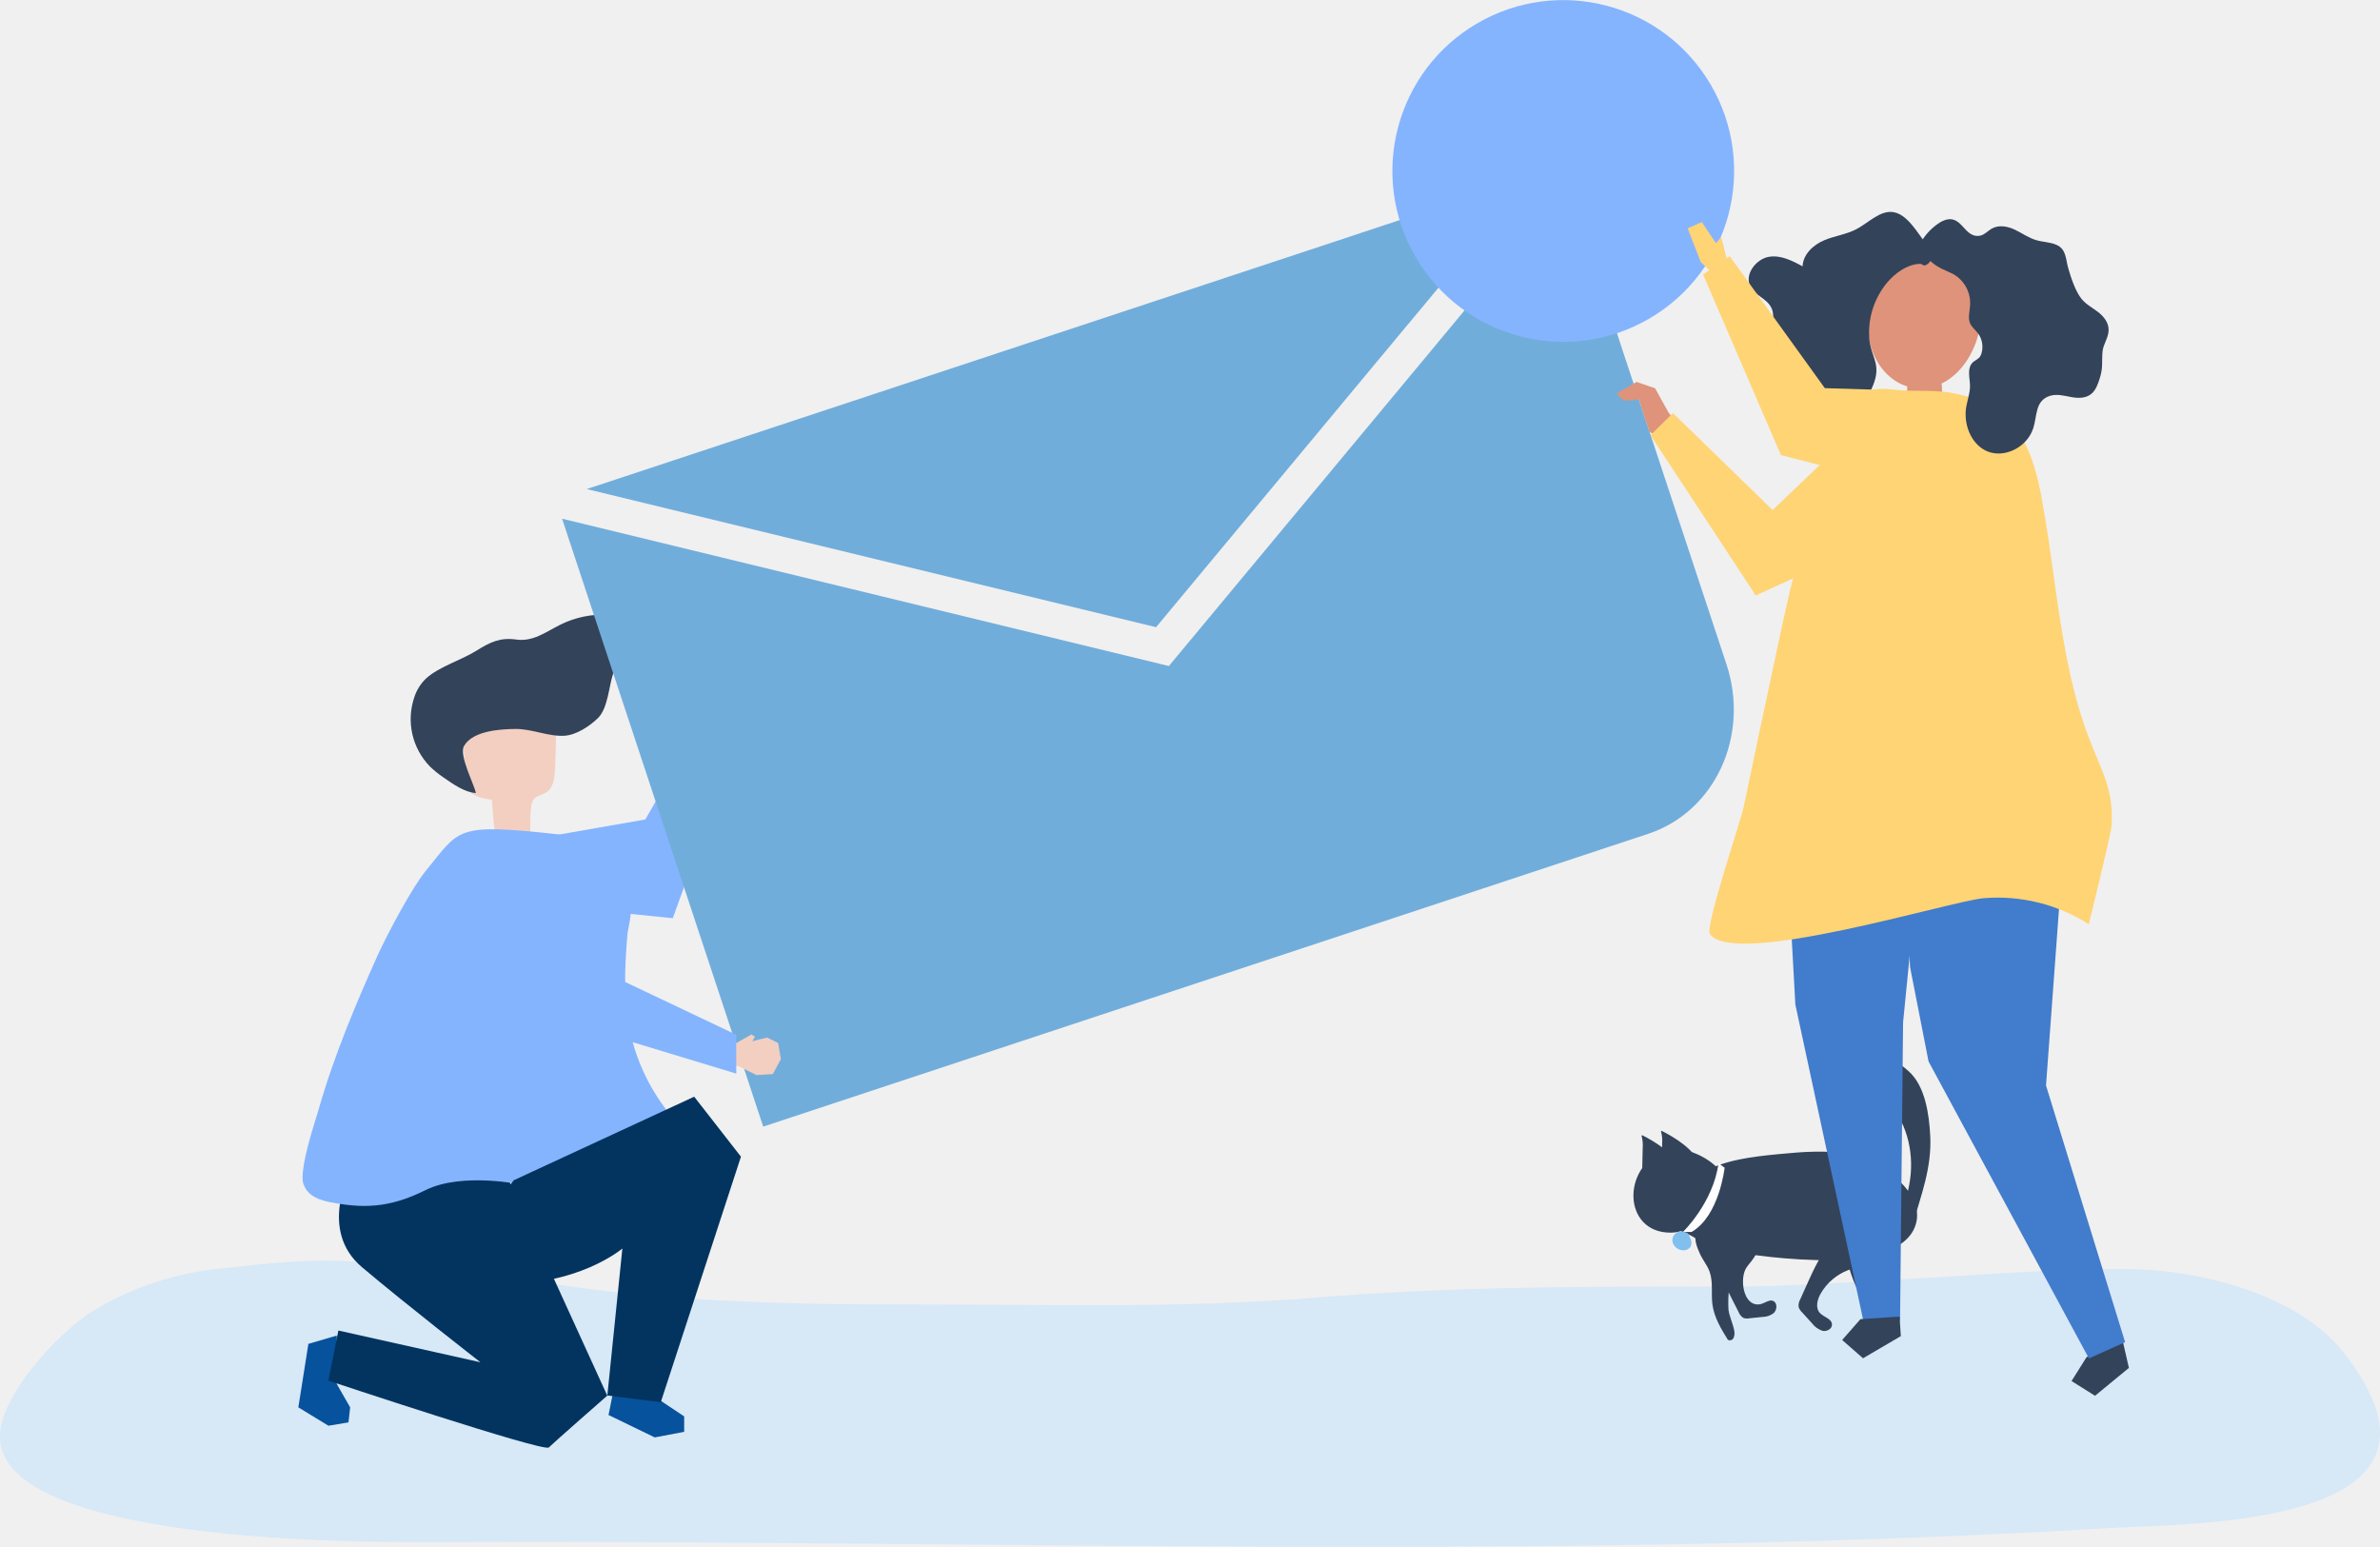
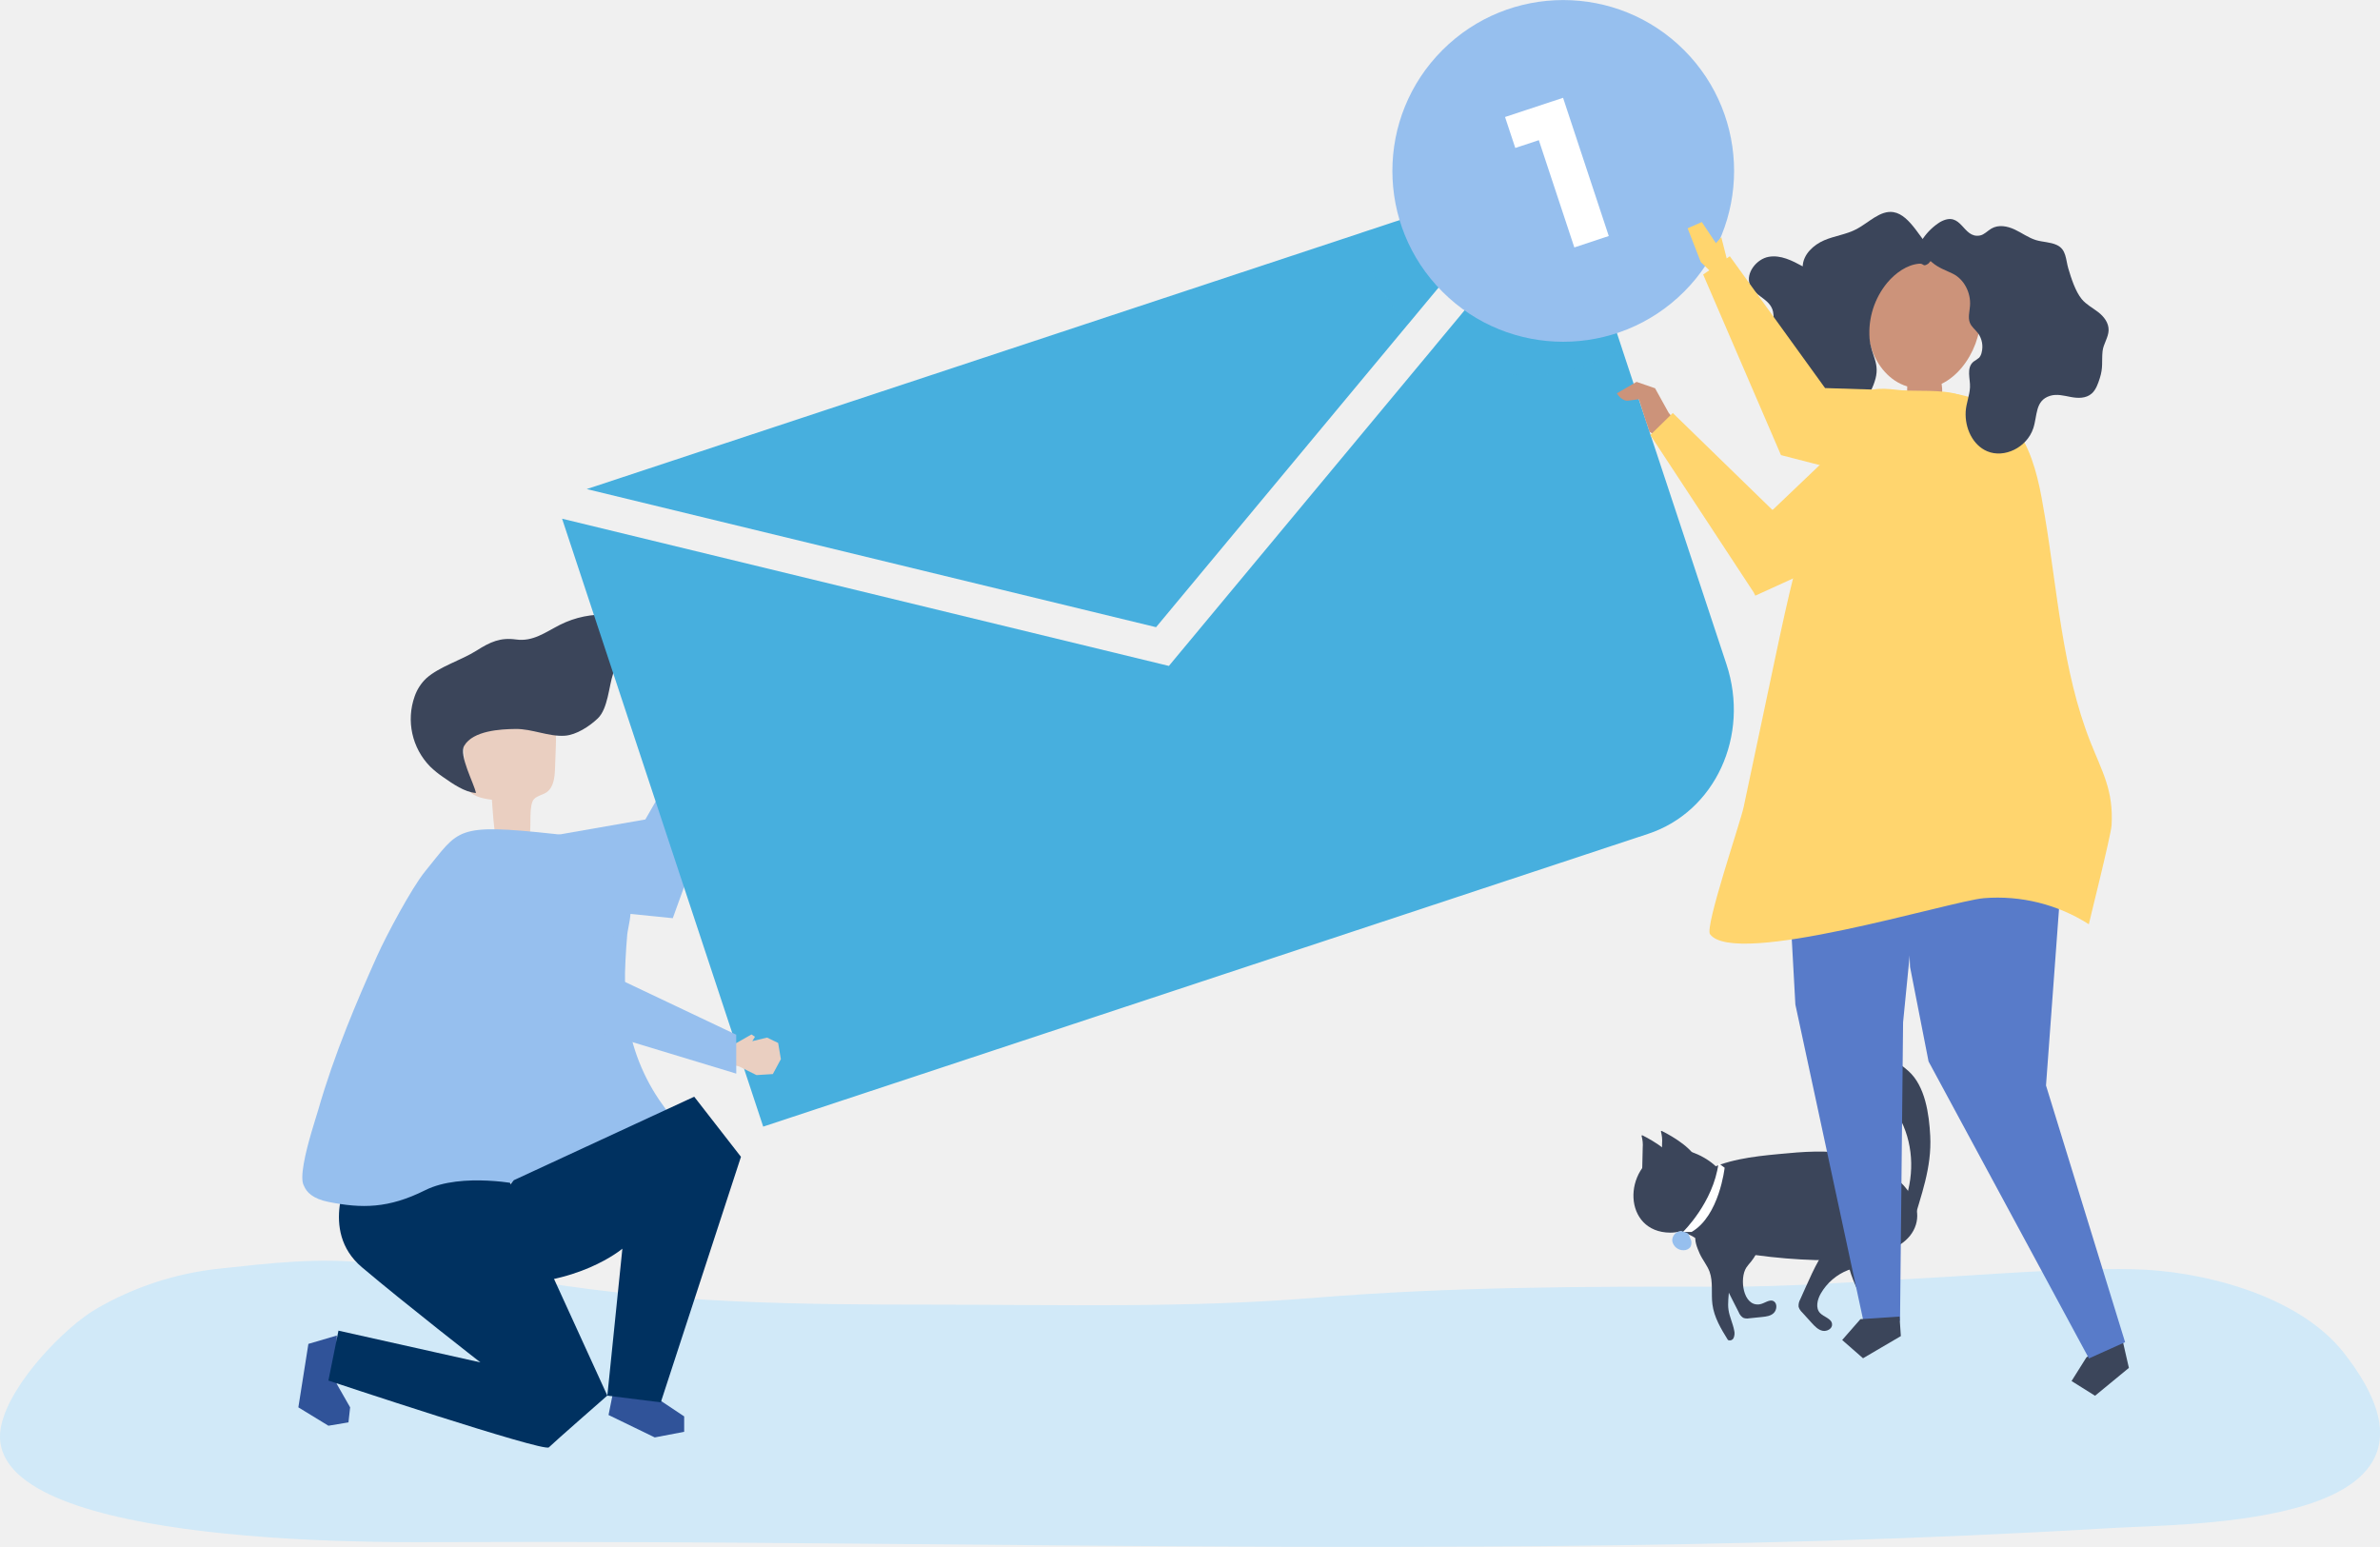
- <svg xmlns="http://www.w3.org/2000/svg" id="Layer_1" data-name="Layer 1" viewBox="0 0 754 490.07">
+ <svg xmlns="http://www.w3.org/2000/svg" viewBox="0 0 958.51 623">
  <defs>
-     <style>.cls-1{fill:#d7e8f7;}.cls-2{fill:#33435a;}.cls-3{fill:#fff;}.cls-4{fill:#81bfef;}.cls-5{fill:#84b4fe;}.cls-6{fill:#06529c;}.cls-7{fill:#f3cfc1;}.cls-8{fill:#03345f;}.cls-10,.cls-9{fill:#71addb;}.cls-10{opacity:0.2;}.cls-11{fill:#de937a;}.cls-12{fill:#427ccc;}.cls-13{fill:#ffd474;}</style>
+     <style>.cls-1{fill:#d1e9f8;}.cls-2{fill:#3b455a;}.cls-3{fill:#fff;}.cls-4{fill:#96bfee;}.cls-5{fill:#eacfc1;}.cls-6{fill:#305399;}.cls-7{fill:#003160;}.cls-8,.cls-9{fill:#47afde;}.cls-9{opacity:0.2;}.cls-10{fill:#cc937a;}.cls-11{fill:#587bc9;}.cls-12{fill:#ffd56e;}</style>
  </defs>
-   <path class="cls-1" d="M976.12,788q41.86.13,83.75-.21c59.81-.56,119.62-2.11,179.33-5.68,25.86-1.55,117.81-.17,74.27-55.62-14.71-18.72-46.11-26.07-66.73-26.41-22.59-.38-44.54,1.67-67.17,2.87-21,1.12-42,2.72-63.06,2.66-43-.11-86,0-129,3.51-40.35,3.31-80.79,2.17-121.22,2.17-41.46,0-82.63-.4-123.79-7.13-17.94-2.94-36.21-4-54.23-6-16.14-1.85-31.66,0-47.73,1.74a97.93,97.93,0,0,0-39.18,12.83c-9.71,5.68-27,23.3-30,36.84-8.35,38,117.62,37,137,37C797.62,786.15,886.87,787.74,976.12,788Z" transform="translate(-571 -298)" />
-   <path class="cls-2" d="M1175.6,637.31c5.32,4.68,6.55,13.68,6.91,20.51.53,10.12-2.91,18.89-5.65,28.4a2.69,2.69,0,0,1-1.11,1.8,1.79,1.79,0,0,1-2.21-.76,4.17,4.17,0,0,1-.47-2.47c.16-2.8,1.25-5.44,2-8.12,2.6-8.9,1.59-18.73-3.49-26.48-2-3-5.45-6.21-3.28-13.11C1169.76,632.58,1172.21,634.33,1175.6,637.31Z" transform="translate(-571 -298)" />
-   <path class="cls-2" d="M1157.47,663.8c-7.42-1.56-15.28-.91-22.93-.17-8.35.8-17.06,1.81-24,5.76-3.53,2-6.9,5.33-8.19,9.59a9.81,9.81,0,0,0-.11,5.68c.25.84.57,1.81.89,2.6.47,1.17,1.28,1.29,2.35,1.62a14.66,14.66,0,0,1,3.68,2.17c5.54,3.78,11.82,3.8,18.07,4.6a179.5,179.5,0,0,0,18.94,1.54c10.32.22,28.53-.69,31.74-11.24C1181,676.09,1167.29,665.87,1157.47,663.8Z" transform="translate(-571 -298)" />
-   <path class="cls-2" d="M1115.65,683.08a9.15,9.15,0,0,1-3.72,1.77c-4.26,1.23-7.39,3.69-11.81,3.66-14.94-.1-15.33-20.53-2.12-25.72C1108.07,658.84,1126.81,673,1115.65,683.08Z" transform="translate(-571 -298)" />
-   <path class="cls-2" d="M1162,681.28a37.67,37.67,0,0,1,7.6-4.95,5,5,0,0,1,1.82-.65,4,4,0,0,1,1.92.39,8,8,0,0,1,4.08,10,13.45,13.45,0,0,1-2.07,3.23c-2.29,2.81-5,5.34-6.87,8.42-3.51,5.66-1.63,10.19-.07,16.06a6.6,6.6,0,0,1,.3,1.7c0,2.77-.74,5.39-4,5.68a1.89,1.89,0,0,1-2.1-1.33c-.28-1.56,1.54-1.85,1.91-3s-.83-2.43-1.39-3.38a76.58,76.58,0,0,1-4.11-7.82c-2.23-5-4.07-11-2.4-16.46A17.43,17.43,0,0,1,1162,681.28Z" transform="translate(-571 -298)" />
-   <path class="cls-2" d="M1141.33,709.64a4,4,0,0,0-.52,2.37,3.87,3.87,0,0,0,1.1,1.75l3.09,3.4a7,7,0,0,0,3.38,2.46c1.39.3,3.12-.66,3-2.08-.11-1.8-2.59-2.24-3.82-3.57-1.49-1.6-.86-4.22.22-6.12a17.17,17.17,0,0,1,8.74-7.48,15.19,15.19,0,0,0,3.52-1.55,3.22,3.22,0,0,0,1.44-3.32c-1.59-5.26-9.1-5.59-11.88-2C1146.21,698,1143.69,704.53,1141.33,709.64Z" transform="translate(-571 -298)" />
-   <path class="cls-2" d="M1121.79,713.64a3.9,3.9,0,0,0,1.45,1.84,3.25,3.25,0,0,0,1.88.17l4.16-.43a5.9,5.9,0,0,0,3.64-1.23c1-.92,1.21-2.89.13-3.67-1.39-1-3,.73-4.69.91-5.16.6-6.32-8.23-4.09-11.63.46-.71,1-1.32,1.55-2a16,16,0,0,0,2.62-4.81c.72-2.19.51-1.52-.81-2.31-2.73-1.65-5.81-2.74-8.87-1.51a7.49,7.49,0,0,0-4.25,8.33C1115.93,702.75,1119.33,708.68,1121.79,713.64Z" transform="translate(-571 -298)" />
-   <path class="cls-2" d="M1118.48,700.49a46.48,46.48,0,0,1,.3,5.89,36.46,36.46,0,0,0-.18,6.6c.32,2.22,1.37,4.26,1.79,6.46a3.8,3.8,0,0,1-.15,2.34,1.32,1.32,0,0,1-1.83.69c-2.16-3.48-4.37-7.13-4.91-11.29-.44-3.44.29-7.1-.9-10.33-.76-2.1-2.24-3.75-3.11-5.77-.8-1.85-1.79-4.1-1.2-6.16.33-1.15,1.28-1.63,1.48-2.77,0-.18.1-.4.26-.45a.41.41,0,0,1,.3.07c1.92.92,6.18,2,7.12,4.05.56,1.26.35,3.52.48,4.92C1118.11,696.66,1118.29,698.57,1118.48,700.49Z" transform="translate(-571 -298)" />
-   <path class="cls-3" d="M1117.37,667.94s-1.65,15.27-10.47,20.36l-2.74,0s9.62-9.28,11.28-21.78Z" transform="translate(-571 -298)" />
-   <path class="cls-4" d="M1104.69,688.3c1.59.53,1.11.63,1.81,2.05a2.78,2.78,0,0,1,0,2.75,2.57,2.57,0,0,1-2,1,3.55,3.55,0,0,1-3.69-2.9,2.84,2.84,0,0,1,3.17-3.08Z" transform="translate(-571 -298)" />
-   <path class="cls-2" d="M1091.34,657.68a.19.19,0,0,0-.26.25,10.74,10.74,0,0,1,.34,3.67q-.09,4.46-.2,8.9c0-2,12.92,4.41,11.59-2.63C1102,663.78,1095,659.49,1091.34,657.68Z" transform="translate(-571 -298)" />
-   <path class="cls-2" d="M1097.49,656.3a.18.18,0,0,0-.25.24,10.74,10.74,0,0,1,.34,3.67q-.11,4.45-.2,8.9c0-2,12.91,4.41,11.58-2.63C1108.19,662.39,1101.15,658.1,1097.49,656.3Z" transform="translate(-571 -298)" />
-   <polygon class="cls-5" points="222.81 231.04 225.38 225.26 223.29 220.09 224.16 219.09 225.43 220.11 224.93 215.32 227.09 212.07 232.29 211.9 236.64 215.05 236.26 220.23 232.8 225.34 229.63 233.4 222.81 231.04" />
-   <polygon class="cls-5" points="223.8 225.99 204.44 259.62 168.54 265.88 172.82 286.82 213.14 290.89 236.02 227.62 223.8 225.99" />
-   <polygon class="cls-6" points="206.1 441.62 216.75 448.72 216.75 453.61 207.43 455.38 192.79 448.28 194.12 441.62 206.1 441.62" />
-   <path class="cls-7" d="M738.79,562.46l-10.66,1.29c-.66-2.78-1.09-9.54-1.29-12.39-3.13-.37-6.82-1.15-8-4.07a8.72,8.72,0,0,1-.47-2.92l-.6-12.29a10.84,10.84,0,0,1,.35-4.21c.85-2.34,3.17-3.8,5.47-4.75,5.87-2.42,12.82-2.58,18.44.36a9.74,9.74,0,0,1,3.83,3.24c1.39,2.2,1.34,5,1.24,7.59l-.27,7.21c-.1,2.76-.43,6-2.73,7.49-1.22.82-2.83,1-3.87,2.06C738.4,552.9,739.4,559.94,738.79,562.46Z" transform="translate(-571 -298)" />
-   <path class="cls-2" d="M765.26,511.35a27.36,27.36,0,0,1,1.34-3.27c1.14-2.28,2.7-4.36,3.48-6.78s.58-5.43-1.38-7.07a7.89,7.89,0,0,0-4.62-1.44,30.39,30.39,0,0,0-15.73,3.2c-4.6,2.33-8.51,5.36-13.83,4.62-5-.69-8.17.75-12.61,3.55-4.8,3-11.71,5-15.85,8.71a14.2,14.2,0,0,0-3.72,5.77,21.52,21.52,0,0,0,4.89,22.22,31.85,31.85,0,0,0,4.19,3.39c3.06,2.12,6.74,4.76,10.34,5-.59-3-5.48-12-3.71-15,2.82-4.77,11.47-5.26,16.27-5.31,5.23-.05,10.47,2.49,15.6,2.14,3.68-.25,7.84-3,10.46-5.53C763.61,522.45,763.88,515.43,765.26,511.35Z" transform="translate(-571 -298)" />
-   <polygon class="cls-6" points="106.69 438.45 110.93 445.86 110.4 450.62 104.05 451.68 94.52 445.86 97.7 425.75 106.69 423.11 106.69 438.45" />
-   <path class="cls-8" d="M681.93,669.25s-10.06,18.52,3.7,30.16,37.57,30.16,37.57,30.16l-45-10.05-3.17,15.87s68.25,22.75,69.84,21.17,18.52-16.41,18.52-16.41L726.9,660.26,686.69,665Z" transform="translate(-571 -298)" />
-   <path class="cls-5" d="M788.79,657.61h0a89.88,89.88,0,0,1-9-11.25,62.75,62.75,0,0,1-10.3-28.6,103.13,103.13,0,0,1-.28-15.42c.13-2.78.33-5.56.56-8.33.14-1.57,1.66-7.25.81-8.49-8.57-12.53-9.61-21.78-23.64-23.3-32-3.45-30.21-1.51-41.1,11.73-4.37,5.32-12.46,20.59-15.25,26.82-3.39,7.55-6.68,15.13-9.72,22.82-3.4,8.58-6.48,17.29-9,26.15-.28,1-1.17,3.72-2.13,7-1.82,6.24-3.85,14.52-2.37,16.91.77,2,2.8,4.12,7.72,5.11,10.58,2.11,19.05,2.11,30.69-3.71s30.92-1.69,30.92-1.69h0c3.07.84,6.27,1.67,9.68,2.43,24.81,5.53,37.64-9.66,41.66-12.42C791.52,661,788.79,657.61,788.79,657.61Z" transform="translate(-571 -298)" />
-   <path class="cls-8" d="M733.78,671.9l57.14-26.46,14.82,19-25.4,77.78-16.93-2.12,4.76-46.56s-14.28,12.17-39.68,11.11c-11.64-11.64-11.64-11.11-11.64-11.11Z" transform="translate(-571 -298)" />
-   <polygon class="cls-9" points="484.94 56 185.88 154.94 366.25 198.7 484.94 56" />
-   <path class="cls-9" d="M749.07,462.33l63.72,192.59,280.34-92.75c21.2-7,32.31-31.08,24.82-53.74L1067.8,356.88,941.31,509Z" transform="translate(-571 -298)" />
-   <path class="cls-10" d="M1002.28,371.75a54.36,54.36,0,0,0,14.8,29L1055.94,354Z" transform="translate(-571 -298)" />
-   <path class="cls-10" d="M1072.66,414.12a54.51,54.51,0,0,0,12.17-5.78l-17-51.46-42.27,50.82A54.06,54.06,0,0,0,1072.66,414.12Z" transform="translate(-571 -298)" />
-   <circle class="cls-5" cx="1066.24" cy="352.15" r="54.13" transform="translate(-603.25 286.92) rotate(-30.24)" />
-   <path class="cls-11" d="M1102.44,432.38l-2.83-3.67-4.27-7.71-5.87-2-6.23,3.62s1.46,2.61,3.66,2.32l3.3-.44,2.32,7.2a3.09,3.09,0,0,0,.15.4l.91,2.7s3.17,2.19,3.7,1.66a9.85,9.85,0,0,1,.83-.65l.91.4Z" transform="translate(-571 -298)" />
-   <polygon class="cls-2" points="673.06 427.31 674.45 433.36 663.72 442.19 656.28 437.52 660.95 430.08 671.67 421.25 673.06 427.31" />
-   <polygon class="cls-12" points="650.27 240.23 654.47 258.61 648.19 343.89 673.25 425.21 661.79 430.36 610.98 336.28 605.11 306.32 602.55 243.05 650.27 240.23" />
-   <polygon class="cls-12" points="564.42 239.09 568.78 318.24 590.49 419.21 601.95 418.45 602.91 323.88 612.31 228.75 564.42 239.09" />
-   <polygon class="cls-2" points="602.2 423.29 590.22 430.31 583.61 424.52 589.4 417.92 601.79 417.09 602.2 423.29" />
-   <path class="cls-13" d="M1193.68,423.45a27.6,27.6,0,0,1,18.47,14.31c3.87,7.26,5.3,15.62,6.67,23.8,3.92,23.41,5.6,49.13,14.39,71.38,3.82,9.67,7.38,15.38,6.76,26.52-.17,3-7.27,31.32-7.22,31.35a53.65,53.65,0,0,0-33.28-8.26c-10.4.88-79,22.1-86.73,11.4-1.69-2.33,9.64-35.42,10.66-40.27q5-23.89,10.11-47.78c3.75-17.67,7.55-35.42,13.94-52.32a177.41,177.41,0,0,1,7.35-16.79c1.72-3.45,5.15-13.36,8.74-15,3-1.39,9.89.14,13.27.13C1182.46,421.86,1188.17,422,1193.68,423.45Z" transform="translate(-571 -298)" />
-   <path class="cls-11" d="M1196.84,390.34c-7-14.95-30.4-17.64-33.51,1.09-.93,5.63-1.19,11.51.55,16.94s5.79,10.36,11.25,12l.09,0-.09,4.41a1,1,0,0,0,1.21,1.21l5.26.15a5.66,5.66,0,0,0,2.56-.32c1.73-.79,2.22-3,2.07-4.94,0-.45-.09-.91-.15-1.36C1195.85,414.84,1201.44,400.12,1196.84,390.34Z" transform="translate(-571 -298)" />
-   <path class="cls-2" d="M1170.88,365.21c-4.18-.7-7.82,3.3-11.72,5.37-3.25,1.72-6.9,2.12-10.26,3.54s-6.69,4.42-6.83,8.26c-3.35-1.82-7-3.68-10.77-3s-7.4,5.12-6,8.87c1.29,3.36,5.63,4.22,7,7.53,2.19,5.24-4.14,13.19,0,16.71,1,.85,2.38,1.07,3.37,1.94,1.22,1.08,1.58,2.91,2.11,4.54,2.37,7.37,9.67,12.29,17,11.44a19.42,19.42,0,0,0,10-11.37c2.06-6-1.15-8.2-1.59-13.9a24.81,24.81,0,0,1,5.6-17.54c2.61-3.09,6.3-5.74,10.16-6,1.57-.12,1,1.18,2.83,0a7.93,7.93,0,0,0,2.07-3.4C1179.75,374.68,1176.38,366.13,1170.88,365.21Z" transform="translate(-571 -298)" />
-   <path class="cls-13" d="M1171.79,422.15l-39,37.24-.28.13L1101,428.87l-7.12,7,32.73,49.82.53,1,40.72-18.56,17.52-37.62Z" transform="translate(-571 -298)" />
-   <polygon class="cls-13" points="538.81 83.02 534.65 72.33 539.15 70.35 543.62 77.04 545.31 75.12 547.75 84.71 543.36 87.39 538.81 83.02" />
-   <path class="cls-13" d="M1193.4,423.73c-5.22-2.32-12.2-1.78-19.28-2l-25-.76L1119,379.18l-8.45,5.78,24.66,57.22,32.68,8.41c6,1.54,13,4.53,19.18,4.9,9.13.53,15.9-10.4,14.59-19C1200.58,429.21,1197.55,425.57,1193.4,423.73Z" transform="translate(-571 -298)" />
-   <path class="cls-2" d="M1216.05,374.07c2.15.64,4.5.6,6.55,1.54,3.07,1.41,2.82,4.61,3.65,7.42.91,3.1,2.25,7.27,4.24,9.71,1.44,1.76,3.48,2.78,5.24,4.15s3.37,3.36,3.29,5.77-1.64,4.3-1.91,6.57c-.33,3.39.22,5.14-.88,8.59-.58,1.79-1.21,3.67-2.58,4.87-1.8,1.58-4.32,1.5-6.53,1.09s-4.49-1.06-6.69-.37c-4.76,1.51-4,6.32-5.3,10.31-2,6.08-9.17,9.52-14.56,7.26-4.56-1.93-7.13-7.31-6.83-12.58.15-2.64,1.25-5.08,1.37-7.71s-1.25-6.1,1.09-8.08a17.86,17.86,0,0,0,1.81-1.28,3.69,3.69,0,0,0,.81-1.66,7.32,7.32,0,0,0-1.11-6c-.87-1.17-2.13-2-2.65-3.45-.6-1.61-.07-3.48.06-5.24a10.54,10.54,0,0,0-5.46-10.22c-2.33-1.13-4.43-1.81-6.46-3.51-.31-.25-4.9-4.46-5-3.57a9.43,9.43,0,0,1,2.11-4.12,18.42,18.42,0,0,1,5.4-5.17c6.94-3.85,7.11,5.37,12.65,4.26,1.34-.27,2.36-1.47,3.57-2.18,2.29-1.33,5.06-.79,7.35.28S1213.63,373.35,1216.05,374.07Z" transform="translate(-571 -298)" />
-   <polygon class="cls-7" points="227.15 328.71 233.22 330.48 238.07 327.72 239.18 328.45 238.33 329.85 243.01 328.71 246.52 330.42 247.39 335.54 244.84 340.27 239.66 340.59 234.13 337.84 225.72 335.78 227.15 328.71" />
-   <polygon class="cls-5" points="233.23 327.8 196.6 310.41 192.32 281.73 164.61 271.39 170.16 320.99 233.26 340.13 233.23 327.8" />
+   <g id="object">
+     <path class="cls-1" d="M576.74,705.94q53.24.18,106.47-.26c76-.71,152.07-2.69,228-7.23,32.87-2,149.76-.21,94.42-70.7C986.9,604,947,594.61,920.77,594.17c-28.72-.48-56.63,2.12-85.39,3.66-26.73,1.42-53.4,3.45-80.17,3.38-54.68-.15-109.37,0-164,4.46-51.28,4.2-102.69,2.76-154.09,2.76-52.7,0-105-.51-157.37-9.07-22.8-3.73-46-5-68.94-7.65-20.52-2.35-40.24,0-60.67,2.21a124.63,124.63,0,0,0-49.81,16.31C88,617.45,66,639.85,62.24,657.07c-10.61,48.26,149.54,47.1,174.13,47C349.83,703.56,463.28,705.57,576.74,705.94Z" transform="translate(-61.74 -83)" />
+     <path class="cls-2" d="M830.33,514.34c6.76,6,8.33,17.39,8.78,26.08.67,12.86-3.69,24-7.18,36.09a3.51,3.51,0,0,1-1.41,2.3,2.29,2.29,0,0,1-2.81-1,5.2,5.2,0,0,1-.59-3.14c.2-3.55,1.58-6.91,2.58-10.33,3.31-11.31,2-23.8-4.44-33.65-2.53-3.87-6.92-7.9-4.15-16.67C822.91,508.33,826,510.55,830.33,514.34Z" transform="translate(-61.74 -83)" />
+     <path class="cls-2" d="M807.28,548c-9.43-2-19.43-1.16-29.15-.22-10.61,1-21.69,2.31-30.44,7.33-4.49,2.57-8.78,6.77-10.42,12.18a12.5,12.5,0,0,0-.14,7.22c.32,1.07.73,2.31,1.13,3.31.6,1.49,1.63,1.64,3,2.07a18.66,18.66,0,0,1,4.67,2.75c7.05,4.81,15,4.83,23,5.84a228.33,228.33,0,0,0,24.07,2c13.12.27,36.27-.89,40.35-14.29C837.15,563.64,819.77,550.65,807.28,548Z" transform="translate(-61.74 -83)" />
+     <path class="cls-2" d="M754.11,572.53a11.71,11.71,0,0,1-4.73,2.25c-5.4,1.56-9.39,4.68-15,4.65-19-.13-19.49-26.1-2.7-32.69C744.48,541.72,768.3,559.69,754.11,572.53Z" transform="translate(-61.74 -83)" />
+     <path class="cls-2" d="M813.05,570.24a48,48,0,0,1,9.65-6.3,6.66,6.66,0,0,1,2.31-.82,5.05,5.05,0,0,1,2.44.5,10.22,10.22,0,0,1,5.19,12.73,16.56,16.56,0,0,1-2.63,4.1c-2.9,3.58-6.3,6.79-8.73,10.71-4.46,7.19-2.07,13-.09,20.42a8.9,8.9,0,0,1,.38,2.16c0,3.52-.94,6.85-5.12,7.23a2.45,2.45,0,0,1-2.68-1.7c-.35-2,2-2.35,2.44-3.85s-1.05-3.09-1.77-4.3a96,96,0,0,1-5.22-9.94c-2.85-6.35-5.19-14-3.05-20.92A21.92,21.92,0,0,1,813.05,570.24Z" transform="translate(-61.74 -83)" />
+     <path class="cls-2" d="M786.76,606.29a5.08,5.08,0,0,0-.66,3,5,5,0,0,0,1.4,2.22l3.92,4.32c1.22,1.33,2.55,2.74,4.31,3.12s4-.83,3.85-2.63c-.14-2.3-3.29-2.86-4.86-4.54-1.89-2-1.09-5.37.29-7.79a21.86,21.86,0,0,1,11.1-9.51,18.65,18.65,0,0,0,4.47-2,4.06,4.06,0,0,0,1.83-4.21c-2-6.69-11.56-7.11-15.09-2.51C793,591.5,789.76,599.79,786.76,606.29Z" transform="translate(-61.74 -83)" />
+     <path class="cls-2" d="M761.93,611.37a4.83,4.83,0,0,0,1.84,2.34,4.13,4.13,0,0,0,2.39.22l5.29-.54c1.63-.17,3.38-.39,4.62-1.57s1.54-3.67.16-4.66c-1.75-1.26-3.87.92-6,1.16-6.56.75-8-10.47-5.2-14.8.59-.89,1.31-1.68,2-2.51a20.47,20.47,0,0,0,3.33-6.11c.92-2.79.65-1.93-1-2.94-3.48-2.1-7.39-3.49-11.28-1.92-3.67,1.48-6.52,6.27-5.39,10.6C754.47,597.53,758.8,605.07,761.93,611.37Z" transform="translate(-61.74 -83)" />
+     <path class="cls-2" d="M757.71,594.66a56.86,56.86,0,0,1,.38,7.49c-.1,2.8-.62,5.61-.22,8.38s1.74,5.42,2.27,8.23a4.73,4.73,0,0,1-.18,3,1.69,1.69,0,0,1-2.33.89c-2.74-4.43-5.56-9.07-6.24-14.36-.57-4.38.36-9-1.15-13.14-1-2.66-2.84-4.76-4-7.33-1-2.35-2.28-5.21-1.53-7.83.42-1.46,1.62-2.07,1.89-3.51,0-.24.12-.52.33-.58a.53.53,0,0,1,.38.08c2.43,1.18,7.85,2.49,9,5.16.71,1.59.44,4.47.61,6.25Z" transform="translate(-61.74 -83)" />
+     <path class="cls-3" d="M756.31,553.28s-2.1,19.41-13.32,25.88l-3.48,0s12.23-11.79,14.34-27.69Z" transform="translate(-61.74 -83)" />
+     <path class="cls-4" d="M740.19,579.16c2,.67,1.41.81,2.29,2.61a3.55,3.55,0,0,1,0,3.5,3.27,3.27,0,0,1-2.56,1.24,4.53,4.53,0,0,1-4.7-3.68c-.26-2.18,1.89-4.39,4-3.92Z" transform="translate(-61.74 -83)" />
+     <path class="cls-2" d="M723.21,540.24a.24.24,0,0,0-.33.31,13.53,13.53,0,0,1,.44,4.67q-.12,5.67-.26,11.32c.06-2.55,16.42,5.6,14.73-3.35C736.81,548,727.86,542.54,723.21,540.24Z" transform="translate(-61.74 -83)" />
+     <path class="cls-2" d="M731,538.48a.24.24,0,0,0-.32.31,13.76,13.76,0,0,1,.44,4.67q-.14,5.65-.26,11.31c.06-2.54,16.42,5.61,14.73-3.34C744.63,546.22,735.69,540.77,731,538.48Z" transform="translate(-61.74 -83)" />
+     <polygon class="cls-5" points="283.25 293.7 286.51 286.36 283.85 279.78 284.96 278.51 286.58 279.81 285.94 273.73 288.69 269.59 295.3 269.37 300.82 273.38 300.35 279.96 295.94 286.46 291.91 296.71 283.25 293.7" />
+     <polygon class="cls-4" points="284.5 287.29 259.9 330.03 214.26 338 219.7 364.62 270.95 369.79 300.04 289.35 284.5 287.29" />
+     <polygon class="cls-6" points="262 561.41 275.54 570.43 275.54 576.64 263.69 578.9 245.08 569.87 246.77 561.41 262 561.41" />
+     <path class="cls-5" d="M275.05,419.19l-13.56,1.65c-.83-3.54-1.38-12.14-1.64-15.76-4-.47-8.67-1.47-10.17-5.18a11.31,11.31,0,0,1-.6-3.71l-.76-15.62a13.94,13.94,0,0,1,.45-5.35c1.07-3,4-4.83,6.95-6,7.46-3.07,16.29-3.28,23.45.46a12.39,12.39,0,0,1,4.86,4.12c1.76,2.8,1.7,6.34,1.57,9.65-.11,3-.22,6.11-.34,9.16-.13,3.52-.55,7.57-3.47,9.53-1.55,1-3.59,1.29-4.91,2.61C274.55,407,275.81,416,275.05,419.19Z" transform="translate(-61.74 -83)" />
+     <path class="cls-2" d="M308.69,354.22a32.87,32.87,0,0,1,1.71-4.15c1.44-2.9,3.42-5.55,4.42-8.63s.73-6.9-1.75-9a10,10,0,0,0-5.88-1.84,38.75,38.75,0,0,0-20,4.07c-5.85,3-10.82,6.81-17.58,5.88-6.36-.89-10.39.95-16,4.5-6.1,3.85-14.88,6.4-20.14,11.08a18.19,18.19,0,0,0-4.74,7.33,27.36,27.36,0,0,0,6.23,28.25,39.46,39.46,0,0,0,5.32,4.31c3.88,2.69,8.56,6,13.15,6.35-.76-3.88-7-15.24-4.72-19.05,3.58-6.06,14.58-6.68,20.68-6.74,6.65-.08,13.31,3.16,19.82,2.72,4.69-.32,10-3.84,13.31-7C306.6,368.33,306.93,359.41,308.69,354.22Z" transform="translate(-61.74 -83)" />
+     <polygon class="cls-6" points="135.63 557.37 141.01 566.79 140.34 572.84 132.27 574.19 120.16 566.79 124.2 541.23 135.63 537.87 135.63 557.37" />
+     <path class="cls-7" d="M202.75,555s-12.78,23.54,4.71,38.34,47.76,38.34,47.76,38.34l-57.17-12.78L194,639s86.77,28.92,88.79,26.9,23.54-20.85,23.54-20.85L259.93,543.51l-51.12,6.06Z" transform="translate(-61.74 -83)" />
+     <path class="cls-4" d="M338.61,540.15h0a113.59,113.59,0,0,1-11.47-14.29A79.63,79.63,0,0,1,314,489.5a132.53,132.53,0,0,1-.36-19.62c.16-3.53.42-7.05.72-10.58.17-2,2.1-9.22,1-10.79-10.9-15.93-12.22-27.7-30.06-29.62-40.71-4.4-38.4-1.92-52.24,14.9-5.56,6.77-15.84,26.18-19.4,34.1-4.3,9.59-8.49,19.24-12.35,29-4.31,10.91-8.23,22-11.45,33.25-.35,1.25-1.49,4.72-2.71,8.92-2.31,7.93-4.9,18.45-3,21.49,1,2.54,3.57,5.24,9.82,6.49,13.45,2.7,24.21,2.7,39-4.7s39.31-2.15,39.31-2.15h0c3.89,1.07,8,2.12,12.3,3.09,31.54,7,47.84-12.29,53-15.79C342.07,544.43,338.61,540.15,338.61,540.15Z" transform="translate(-61.74 -83)" />
+     <path class="cls-7" d="M268.67,558.31l72.65-33.63,18.83,24.21-32.29,98.88-21.52-2.69,6.05-59.19S294.23,601.36,262,600c-14.8-14.79-14.8-14.12-14.8-14.12Z" transform="translate(-61.74 -83)" />
+     <polygon class="cls-8" points="616.47 71.18 236.29 196.97 465.59 252.59 616.47 71.18" />
+     <path class="cls-8" d="M288.11,291.9l81,244.83L725.49,418.82c27-8.92,41.08-39.51,31.55-68.32L693.29,157.84,532.49,351.19Z" transform="translate(-61.74 -83)" />
+     <path class="cls-9" d="M610,176.75a70.36,70.36,0,0,0,2.53,10.15,68.67,68.67,0,0,0,16.29,26.67l49.4-59.39Z" transform="translate(-61.74 -83)" />
+     <path class="cls-9" d="M699.47,230.61a68.81,68.81,0,0,0,15.47-7.35l-21.65-65.42-53.73,64.62A68.68,68.68,0,0,0,699.47,230.61Z" transform="translate(-61.74 -83)" />
+     <circle class="cls-4" cx="691.31" cy="151.83" r="68.81" transform="translate(33.38 450.3) rotate(-45)" />
+     <path class="cls-3" d="M695.78,182.65l-14.3-43.2L672,142.59l-4.13-12.47,23.37-7.73,18.41,55.66Z" transform="translate(-61.74 -83)" />
+     <path class="cls-10" d="M737.32,253.83l-3.6-4.67-5.42-9.79-7.46-2.58-7.93,4.61s1.86,3.31,4.66,2.94l4.2-.55,2.94,9.15a5.05,5.05,0,0,0,.2.5l1.15,3.44s4,2.78,4.71,2.11a12.62,12.62,0,0,1,1-.83l1.17.51Z" transform="translate(-61.74 -83)" />
+     <polygon class="cls-2" points="855.62 543.21 857.38 550.9 843.75 562.12 834.29 556.19 840.23 546.73 853.86 535.51 855.62 543.21" />
+     <polygon class="cls-11" points="826.64 305.39 831.99 328.76 824 437.16 855.85 540.54 841.29 547.09 776.7 427.49 769.24 389.4 765.98 308.98 826.64 305.39" />
+     <polygon class="cls-11" points="717.51 303.94 723.06 404.56 750.65 532.92 765.21 531.95 766.44 411.73 778.39 290.79 717.51 303.94" />
+     <polygon class="cls-2" points="765.54 538.09 750.31 547.02 741.91 539.67 749.26 531.27 765.01 530.22 765.54 538.09" />
+     <path class="cls-12" d="M853.31,242.48c9.45,2.43,17.82,7.59,23.48,18.19,4.92,9.23,6.74,19.85,8.49,30.25,5,29.76,7.11,62.46,18.28,90.74,4.86,12.3,9.39,19.56,8.59,33.72-.21,3.86-9.23,39.81-9.16,39.85a68.28,68.28,0,0,0-42.32-10.5c-13.22,1.12-100.39,28.09-110.25,14.49-2.15-3,12.25-45,13.55-51.19q6.39-30.37,12.85-60.74c4.77-22.47,9.6-45,17.72-66.51a229.9,229.9,0,0,1,9.34-21.35c2.2-4.38,6.55-17,11.12-19.11,3.77-1.77,12.57.17,16.86.16C839.05,240.45,846.31,240.68,853.31,242.48Z" transform="translate(-61.74 -83)" />
+     <path class="cls-10" d="M857.33,200.39c-8.93-19-38.64-22.43-42.6,1.38-1.18,7.15-1.52,14.63.7,21.54s7.36,13.17,14.3,15.27l.12,0c0,1.86-.08,3.73-.11,5.59a1.68,1.68,0,0,0,.26,1.15,1.71,1.71,0,0,0,1.26.4L838,246a7.29,7.29,0,0,0,3.26-.41c2.2-1,2.82-3.86,2.64-6.27-.05-.58-.12-1.16-.2-1.74C856.08,231.53,863.17,212.81,857.33,200.39Z" transform="translate(-61.74 -83)" />
+     <path class="cls-2" d="M824.33,168.44c-5.31-.88-9.94,4.2-14.9,6.83-4.13,2.18-8.78,2.69-13,4.49s-8.5,5.62-8.68,10.51c-4.25-2.31-8.86-4.69-13.69-3.84s-9.4,6.5-7.57,11.27c1.65,4.27,7.16,5.37,8.93,9.58,2.79,6.65-5.26,16.77,0,21.24,1.28,1.08,3,1.36,4.28,2.47,1.55,1.37,2,3.69,2.68,5.76,3,9.37,12.3,15.63,21.6,14.55a24.65,24.65,0,0,0,12.69-14.46c2.62-7.66-1.46-10.42-2-17.67a31.56,31.56,0,0,1,7.12-22.29c3.31-3.94,8-7.3,12.91-7.68,2-.15,1.34,1.5,3.61,0a10.07,10.07,0,0,0,2.62-4.32C835.61,180.48,831.32,169.61,824.33,168.44Z" transform="translate(-61.74 -83)" />
+     <path class="cls-12" d="M825.48,240.83l-49.62,47.33-.35.17-40.07-39-9.06,8.86L768,321.56l.67,1.33,51.76-23.59,22.28-47.83Z" transform="translate(-61.74 -83)" />
+     <polygon class="cls-12" points="684.96 105.54 679.67 91.94 685.38 89.43 691.07 97.94 693.22 95.5 696.32 107.68 690.74 111.1 684.96 105.54" />
+     <path class="cls-12" d="M853,242.83c-6.64-3-15.52-2.26-24.52-2.54l-31.72-1L758.4,186.2l-10.74,7.35L779,266.29,820.55,277c7.64,2,16.5,5.77,24.39,6.23,11.6.68,20.21-13.22,18.54-24.2C862.09,249.79,858.23,245.17,853,242.83Z" transform="translate(-61.74 -83)" />
+     <path class="cls-2" d="M881.75,179.71c2.74.81,5.72.75,8.32,1.95,3.9,1.79,3.59,5.87,4.64,9.43,1.17,3.95,2.86,9.25,5.4,12.35,1.83,2.23,4.41,3.53,6.66,5.27s4.28,4.28,4.18,7.34c-.1,2.89-2.09,5.46-2.43,8.35-.42,4.31.29,6.54-1.12,10.92-.73,2.27-1.54,4.67-3.28,6.19-2.28,2-5.49,1.91-8.3,1.39s-5.7-1.36-8.5-.47c-6.06,1.92-5,8-6.73,13.11-2.58,7.72-11.67,12.1-18.51,9.21-5.81-2.44-9.07-9.29-8.69-16,.2-3.35,1.59-6.45,1.74-9.81s-1.59-7.75,1.39-10.27a24.42,24.42,0,0,0,2.3-1.62,4.73,4.73,0,0,0,1-2.11,9.28,9.28,0,0,0-1.4-7.67c-1.11-1.49-2.71-2.59-3.38-4.38-.76-2-.09-4.42.09-6.67.42-5.43-2.46-10.81-6.95-13-3-1.44-5.63-2.3-8.21-4.45-.39-.33-6.23-5.68-6.4-4.55a11.92,11.92,0,0,1,2.67-5.23,23.6,23.6,0,0,1,6.87-6.58c8.83-4.89,9,6.83,16.08,5.42,1.7-.34,3-1.87,4.54-2.77,2.91-1.7,6.43-1,9.35.35S878.67,178.79,881.75,179.71Z" transform="translate(-61.74 -83)" />
+     <polygon class="cls-5" points="288.77 417.87 296.48 420.12 302.64 416.61 304.05 417.54 302.98 419.31 308.92 417.87 313.39 420.04 314.49 426.55 311.25 432.56 304.67 432.98 297.64 429.48 286.94 426.86 288.77 417.87" />
+     <polygon class="cls-4" points="296.5 416.71 249.92 394.61 244.48 358.15 209.26 345 216.31 408.05 296.52 432.39 296.5 416.71" />
+   </g>
</svg>
